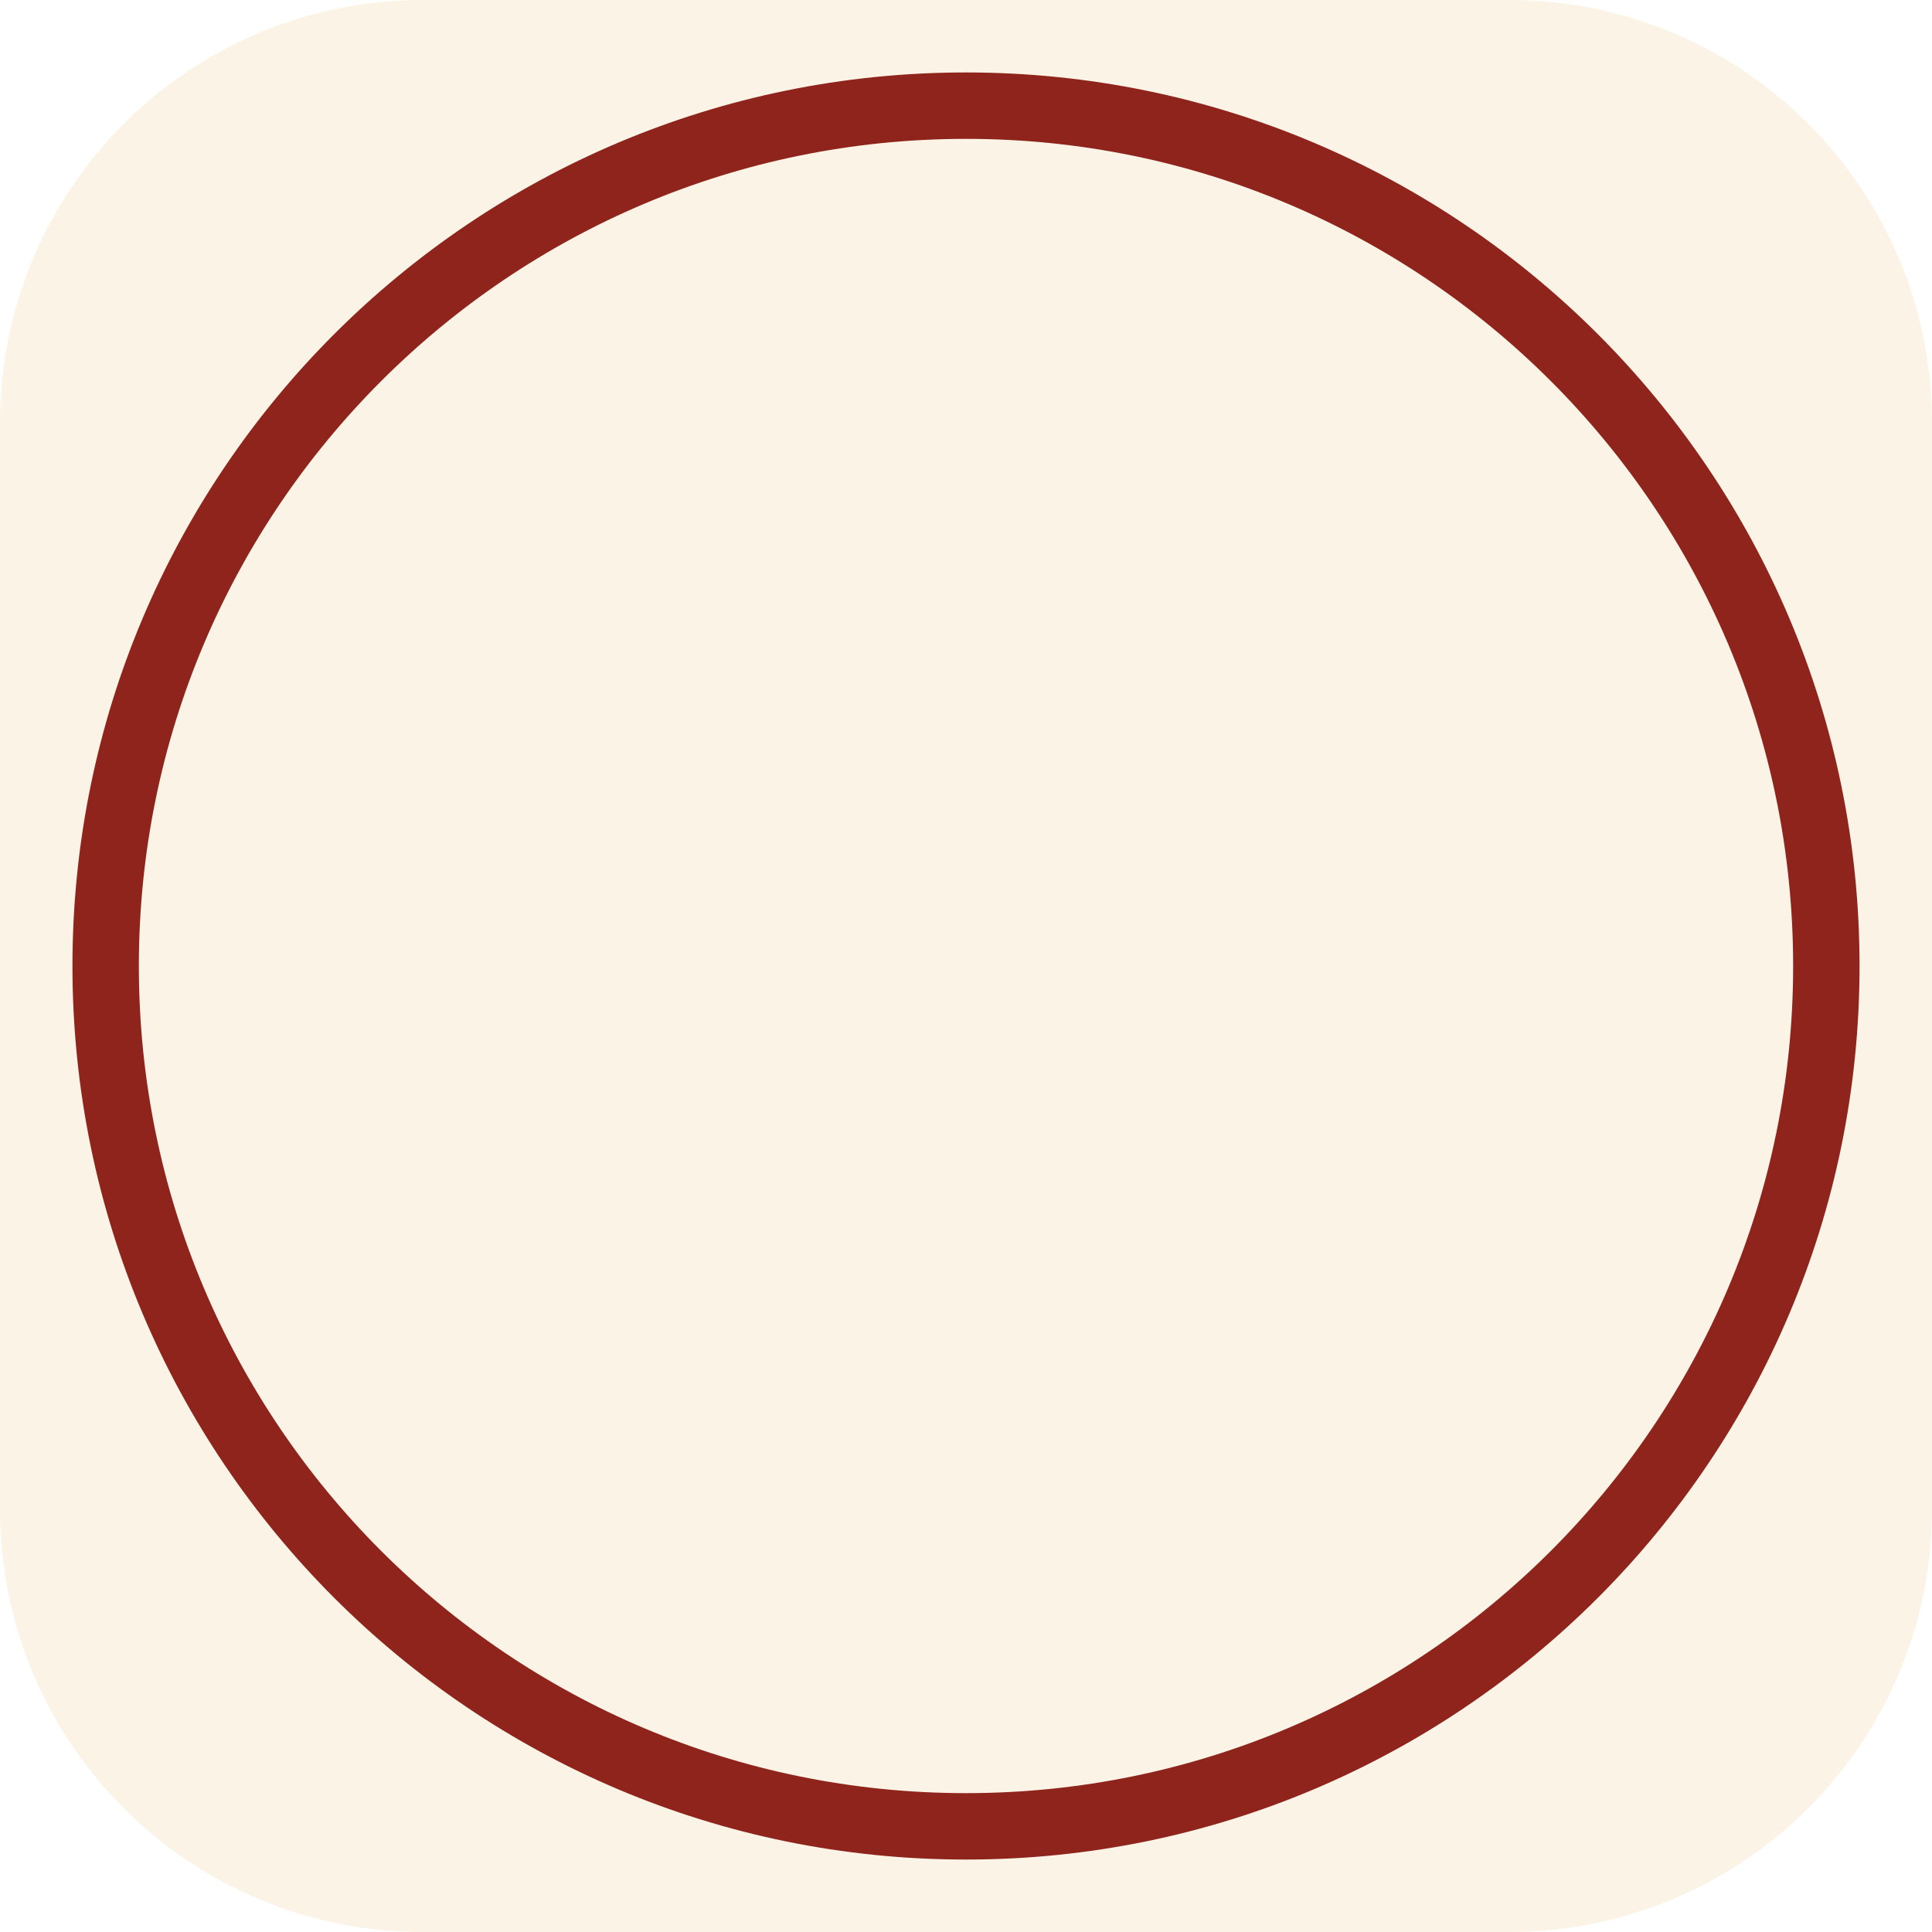
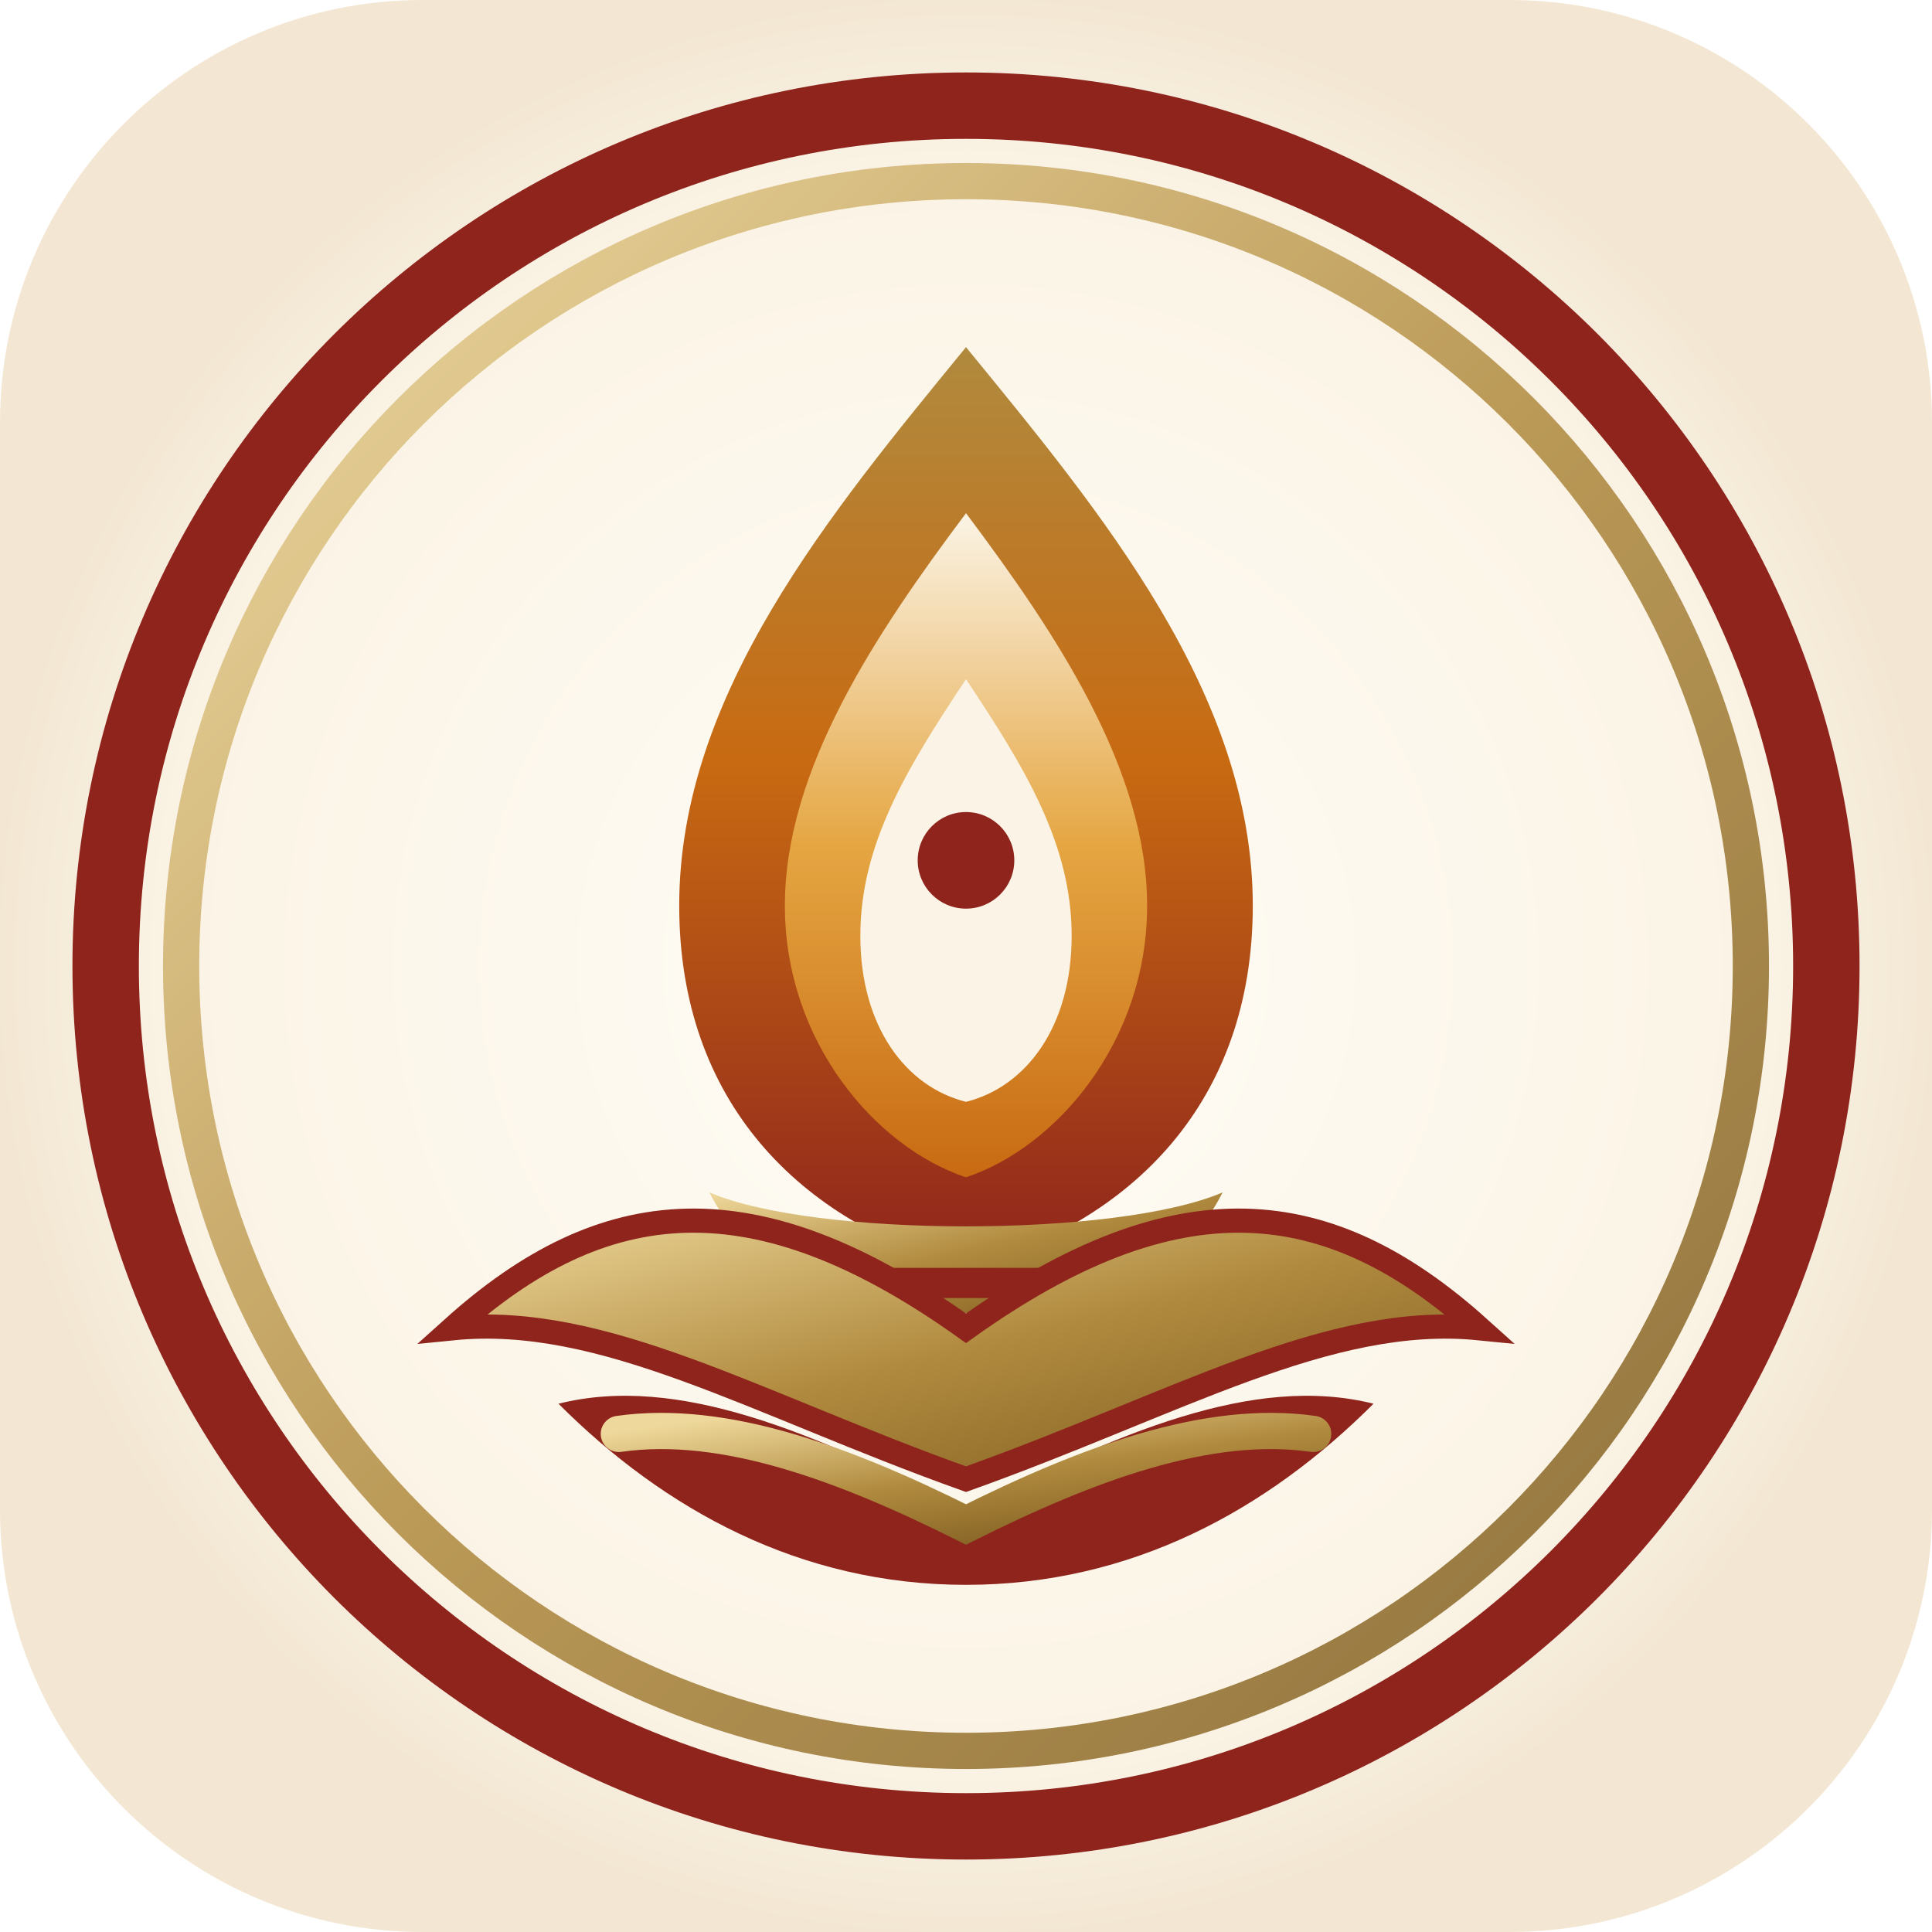
<svg xmlns="http://www.w3.org/2000/svg" viewBox="0 0 32 32" width="32" height="32" fill="none">
-   <rect width="32" height="32" rx="7" fill="#FBF4E6" />
+   <defs>
+     <radialGradient id="favBg" cx="50%" cy="50%" r="50%">
+       <stop offset="0%" stop-color="#FFFDF7" />
+       <stop offset="80%" stop-color="#FBF4E6" />
+       <stop offset="100%" stop-color="#F3E7D3" />
+     </radialGradient>
+     <linearGradient id="favFlame" x1="0%" y1="100%" x2="0%" y2="0%">
+       <stop offset="0%" stop-color="#8F241C" />
+       <stop offset="55%" stop-color="#C86A12" />
+       <stop offset="100%" stop-color="#B08A3E" />
+     </linearGradient>
+     <linearGradient id="favInnerJyoti" x1="0%" y1="100%" x2="0%" y2="0%">
+       <stop offset="0%" stop-color="#C86A12" />
+       <stop offset="50%" stop-color="#E5A642" />
+       <stop offset="100%" stop-color="#FBF4E6" />
+     </linearGradient>
+     <linearGradient id="favGold" x1="0%" y1="0%" x2="100%" y2="100%">
+       <stop offset="0%" stop-color="#EED89B" />
+       <stop offset="50%" stop-color="#B08A3E" />
+       <stop offset="100%" stop-color="#7A591E" />
+     </linearGradient>
+   </defs>
+   <rect width="32" height="32" rx="7" fill="url(#favBg)" />
  <circle cx="16" cy="16" r="14.25" fill="none" stroke="#8F241C" stroke-width="1.1" />
-   <g transform="translate(-44 -44) scale(.4)">
-     <g aria-hidden="true">
-       <path d="M60 11 C51 22 42 31 42 43 C42 56 50 66 60 73 C70 66 78 56 78 43 C78 31 69 22 60 11 Z" fill="#8F241C" />
-       <path d="M60 23 C55 31 51 36 51 44 C51 51 55 57 60 61 C65 57 69 51 69 44 C69 36 65 31 60 23 Z" fill="#FBF4E6" />
-       <path d="M60 33 C58 37 56 40 56 44 C56 48 58 51 60 53 C62 51 64 48 64 44 C64 40 62 37 60 33 Z" fill="#8F241C" />
-       <path d="M25 79 C34 70 44 69 60 79 C76 69 86 70 95 79 C85 78 74 83 60 88 C46 83 35 78 25 79 Z" fill="#B08A3E" />
-       <path d="M31 81 C39 80 47 83 60 90 C73 83 81 80 89 81 C80 88 71 93 60 97 C49 93 40 88 31 81 Z" fill="none" stroke="#8F241C" stroke-width="2" stroke-linecap="round" />
-     </g>
+   <circle cx="16" cy="16" r="13" fill="none" stroke="url(#favGold)" stroke-width="0.6" opacity="0.85" />
+   <g id="fav-mark" aria-hidden="true">
+     <path d="M16 5.75 C18.25 8.5 20.75 11.5 20.75 15 C20.75 18.25 18.75 20.25 16 21 C13.25 20.25 11.25 18.25 11.25 15 C11.25 11.5 13.75 8.5 16 5.75 Z" fill="url(#favFlame)" />
+     <path d="M16 8.5 C17.5 10.5 19 12.75 19 15 C19 17.25 17.5 19 16 19.5 C14.5 19 13 17.25 13 15 C13 12.75 14.5 10.5 16 8.5 Z" fill="url(#favInnerJyoti)" />
+     <path d="M16 11.25 C17 12.75 17.75 14 17.75 15.5 C17.75 17 17 18 16 18.25 C15 18 14.25 17 14.25 15.5 C14.25 14 15 12.75 16 11.25 Z" fill="#FBF4E6" />
+     <circle cx="16" cy="14.25" r="0.8" fill="#8F241C" />
+     <path d="M11.75 19.75 C13.5 20.5 18.5 20.5 20.25 19.75 C19.5 21.25 17.75 21.75 16 21.75 C14.25 21.75 12.5 21.25 11.75 19.75 Z" fill="url(#favGold)" />
+     <line x1="13.5" y1="21.25" x2="18.5" y2="21.25" stroke="#8F241C" stroke-width="0.5" stroke-linecap="round" />
+     <path d="M7.5 22 C10 19.75 12.5 19.5 16 22 C19.5 19.5 22 19.75 24.5 22 C22 21.75 19.5 23.25 16 24.5 C12.5 23.25 10 21.75 7.5 22 Z" fill="url(#favGold)" stroke="#8F241C" stroke-width="0.4" />
+     <path d="M9.25 23.25 C11.25 22.75 13.5 23.75 16 25 C18.5 23.75 20.75 22.75 22.75 23.25 C21 25 18.75 26.25 16 26.25 C13.25 26.25 11 25 9.25 23.25 Z" fill="#8F241C" />
+     <path d="M10.25 23.75 C12 23.5 14 24.25 16 25.25 C18 24.25 20 23.5 21.75 23.75" stroke="url(#favGold)" stroke-width="0.6" stroke-linecap="round" fill="none" />
  </g>
</svg>
